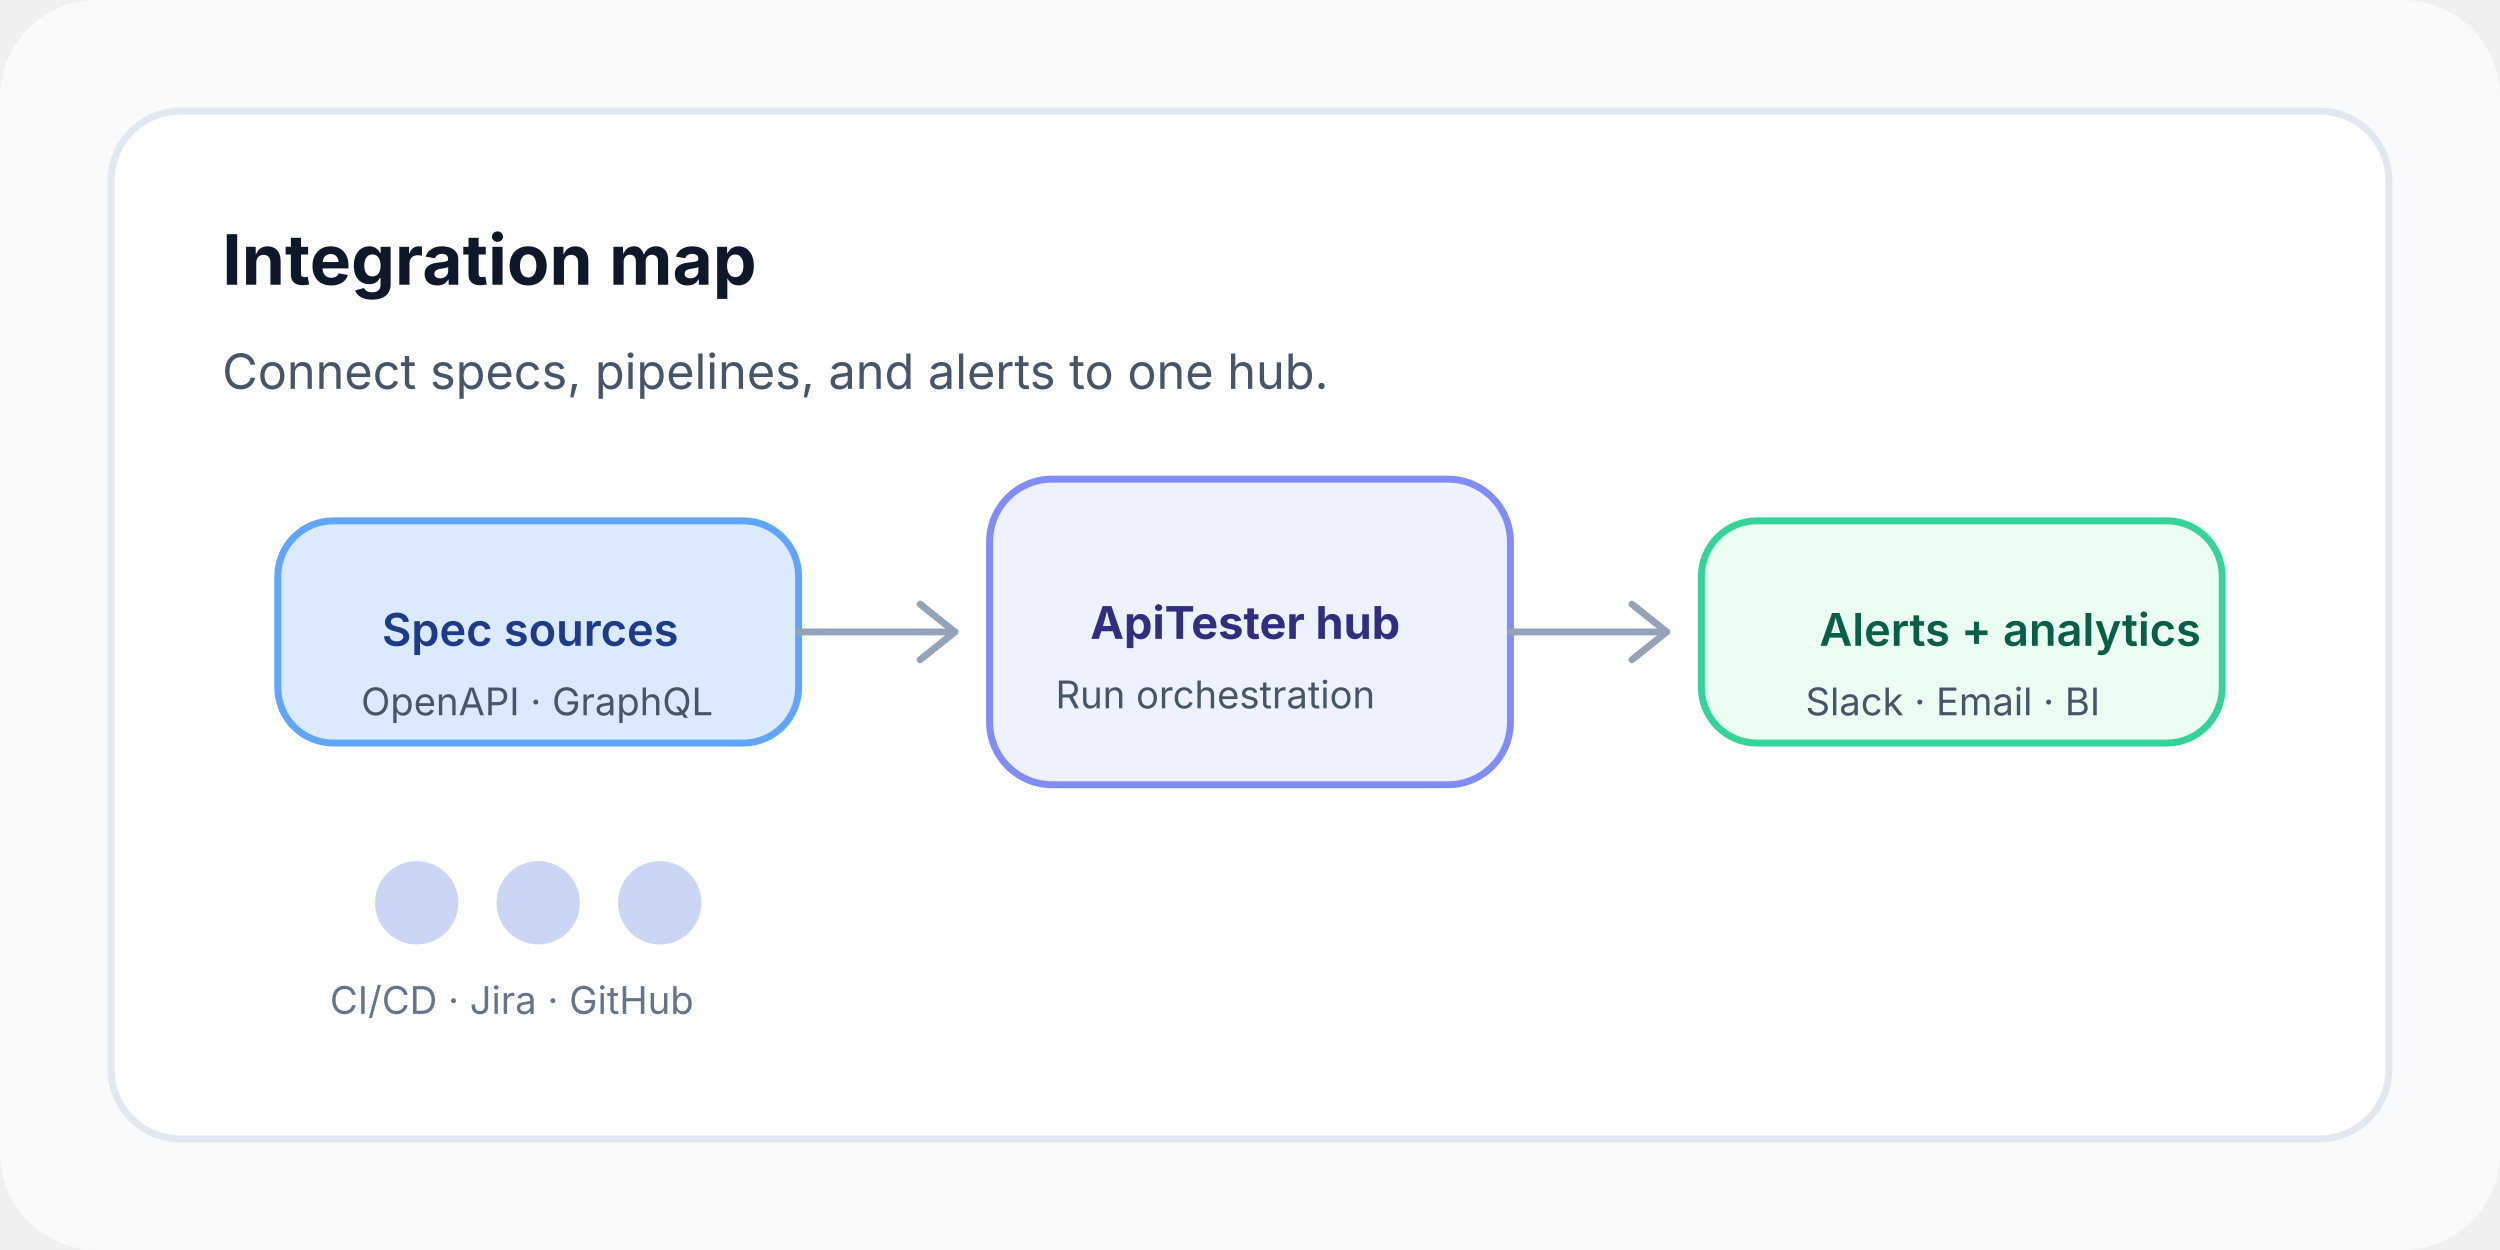
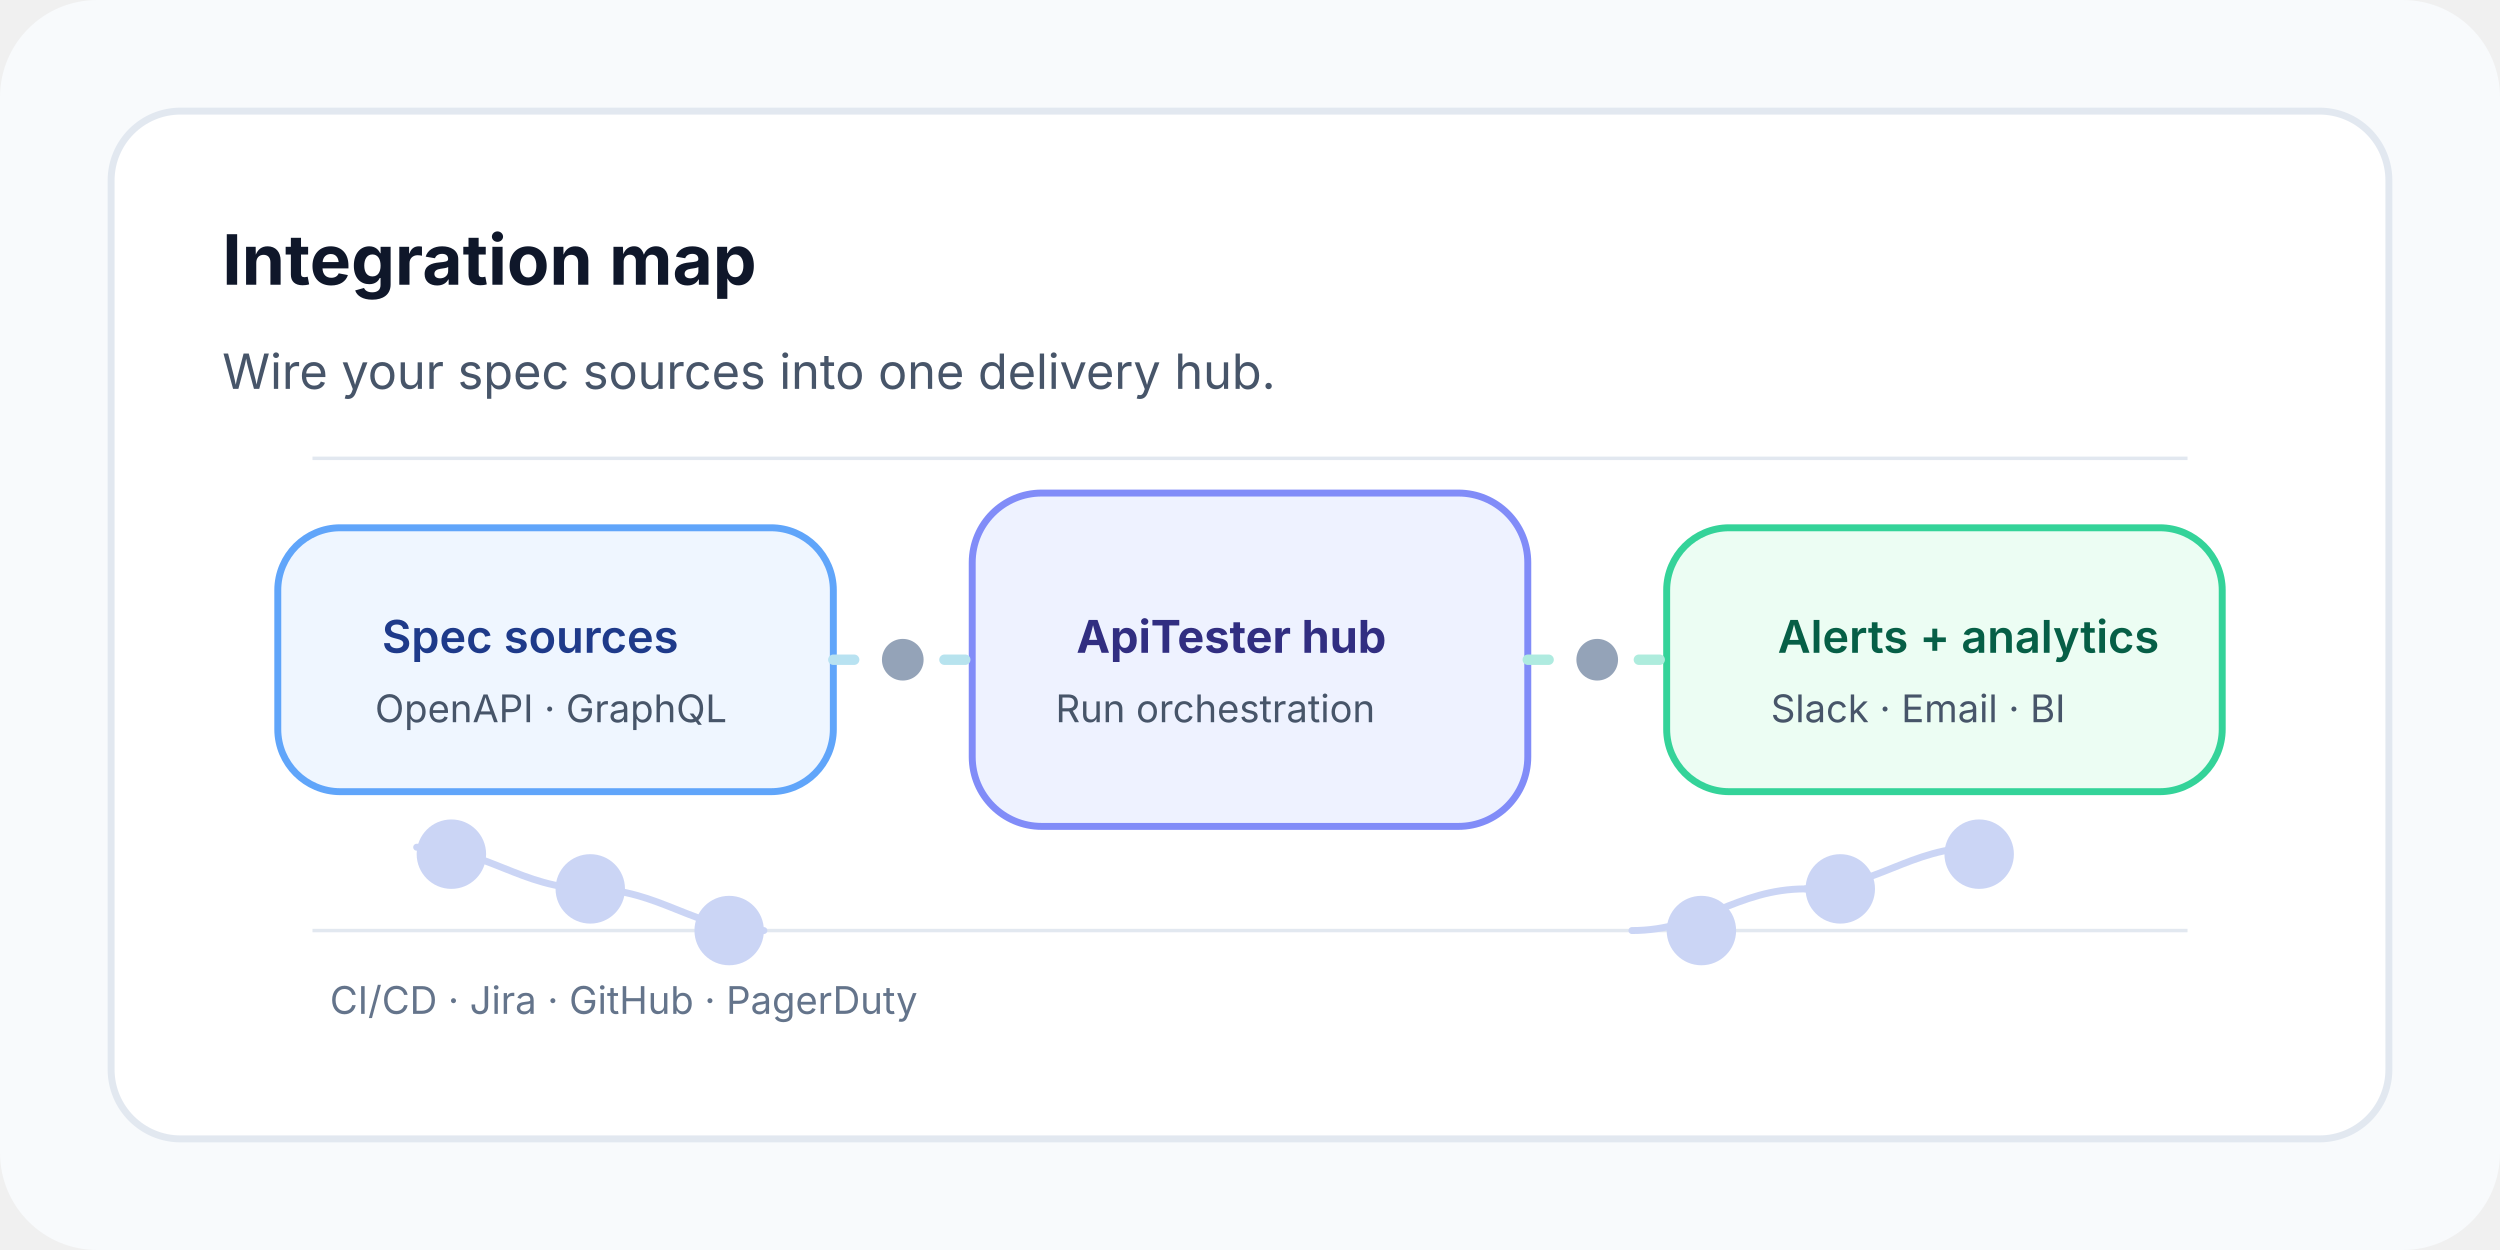
<svg xmlns="http://www.w3.org/2000/svg" width="720" height="360" viewBox="0 0 720 360" fill="none">
+   <defs>
+     <linearGradient id="integrationGradient" x1="90" y1="210" x2="630" y2="210" gradientUnits="userSpaceOnUse">
+       <stop offset="0" stop-color="#BFDBFE" />
+       <stop offset="1" stop-color="#A7F3D0" />
+     </linearGradient>
+   </defs>
  <rect width="720" height="360" rx="28" fill="#F8FAFC" />
  <rect x="32" y="32" width="656" height="296" rx="20" fill="#FFFFFF" stroke="#E2E8F0" stroke-width="2" />
+   <g stroke="#E2E8F0" stroke-width="1">
+     <path d="M90 132H630" />
+     <path d="M90 268H630" />
+   </g>
  <text x="64" y="82" font-family="Inter, sans-serif" font-size="20" font-weight="700" fill="#0F172A">Integration map</text>
-   <text x="64" y="112" font-family="Inter, sans-serif" font-size="14" fill="#475569">Connect specs, pipelines, and alerts to one hub.</text>
-   <rect x="80" y="150" width="150" height="64" rx="16" fill="#DBEAFE" stroke="#60A5FA" stroke-width="2" />
-   <text x="110" y="186" font-family="Inter, sans-serif" font-size="13" font-weight="600" fill="#1E3A8A">Spec sources</text>
-   <text x="104" y="206" font-family="Inter, sans-serif" font-size="11" fill="#475569">OpenAPI · GraphQL</text>
-   <rect x="285" y="138" width="150" height="88" rx="18" fill="#EEF2FF" stroke="#818CF8" stroke-width="2" />
-   <text x="314" y="184" font-family="Inter, sans-serif" font-size="13" font-weight="700" fill="#312E81">ApiTester hub</text>
-   <text x="304" y="204" font-family="Inter, sans-serif" font-size="11" fill="#475569">Run orchestration</text>
-   <rect x="490" y="150" width="150" height="64" rx="16" fill="#ECFDF3" stroke="#34D399" stroke-width="2" />
-   <text x="524" y="186" font-family="Inter, sans-serif" font-size="13" font-weight="600" fill="#065F46">Alerts + analytics</text>
-   <text x="520" y="206" font-family="Inter, sans-serif" font-size="11" fill="#475569">Slack · Email · BI</text>
-   <g stroke="#94A3B8" stroke-width="2" stroke-linecap="round" stroke-linejoin="round">
-     <path d="M230 182H275" />
-     <path d="M435 182H480" />
-     <path d="M265 174L275 182L265 190" />
-     <path d="M470 174L480 182L470 190" />
+   <text x="64" y="112" font-family="Inter, sans-serif" font-size="14" fill="#475569">Wire your spec sources into one delivery hub.</text>
+   <rect x="80" y="152" width="160" height="76" rx="18" fill="#EFF6FF" stroke="#60A5FA" stroke-width="2" />
+   <text x="110" y="188" font-family="Inter, sans-serif" font-size="13" font-weight="600" fill="#1E3A8A">Spec sources</text>
+   <text x="108" y="208" font-family="Inter, sans-serif" font-size="11" fill="#475569">OpenAPI · GraphQL</text>
+   <rect x="280" y="142" width="160" height="96" rx="20" fill="#EEF2FF" stroke="#818CF8" stroke-width="2" />
+   <text x="310" y="188" font-family="Inter, sans-serif" font-size="13" font-weight="700" fill="#312E81">ApiTester hub</text>
+   <text x="304" y="208" font-family="Inter, sans-serif" font-size="11" fill="#475569">Run orchestration</text>
+   <rect x="480" y="152" width="160" height="76" rx="18" fill="#ECFDF3" stroke="#34D399" stroke-width="2" />
+   <text x="512" y="188" font-family="Inter, sans-serif" font-size="13" font-weight="600" fill="#065F46">Alerts + analytics</text>
+   <text x="510" y="208" font-family="Inter, sans-serif" font-size="11" fill="#475569">Slack · Email · BI</text>
+   <path d="M240 190H280" stroke="url(#integrationGradient)" stroke-width="3" stroke-linecap="round" stroke-dasharray="6 10" />
+   <path d="M440 190H480" stroke="url(#integrationGradient)" stroke-width="3" stroke-linecap="round" stroke-dasharray="6 10" />
+   <g fill="#94A3B8">
+     <circle cx="260" cy="190" r="6" />
+     <circle cx="460" cy="190" r="6" />
+   </g>
+   <g stroke="#CBD5F5" stroke-width="2" stroke-linecap="round">
+     <path d="M120 244C140 244 150 256 170 256" />
+     <path d="M170 256C190 256 200 268 220 268" />
+     <path d="M570 244C550 244 540 256 520 256" />
+     <path d="M520 256C500 256 490 268 470 268" />
  </g>
  <g fill="#CBD5F5">
-     <circle cx="120" cy="260" r="12" />
-     <circle cx="155" cy="260" r="12" />
-     <circle cx="190" cy="260" r="12" />
+     <circle cx="130" cy="246" r="10" />
+     <circle cx="170" cy="256" r="10" />
+     <circle cx="210" cy="268" r="10" />
+     <circle cx="570" cy="246" r="10" />
+     <circle cx="530" cy="256" r="10" />
+     <circle cx="490" cy="268" r="10" />
  </g>
-   <text x="95" y="292" font-family="Inter, sans-serif" font-size="11" fill="#64748B">CI/CD · Jira · GitHub</text>
+   <text x="95" y="292" font-family="Inter, sans-serif" font-size="11" fill="#64748B">CI/CD · Jira · GitHub · PagerDuty</text>
</svg>
